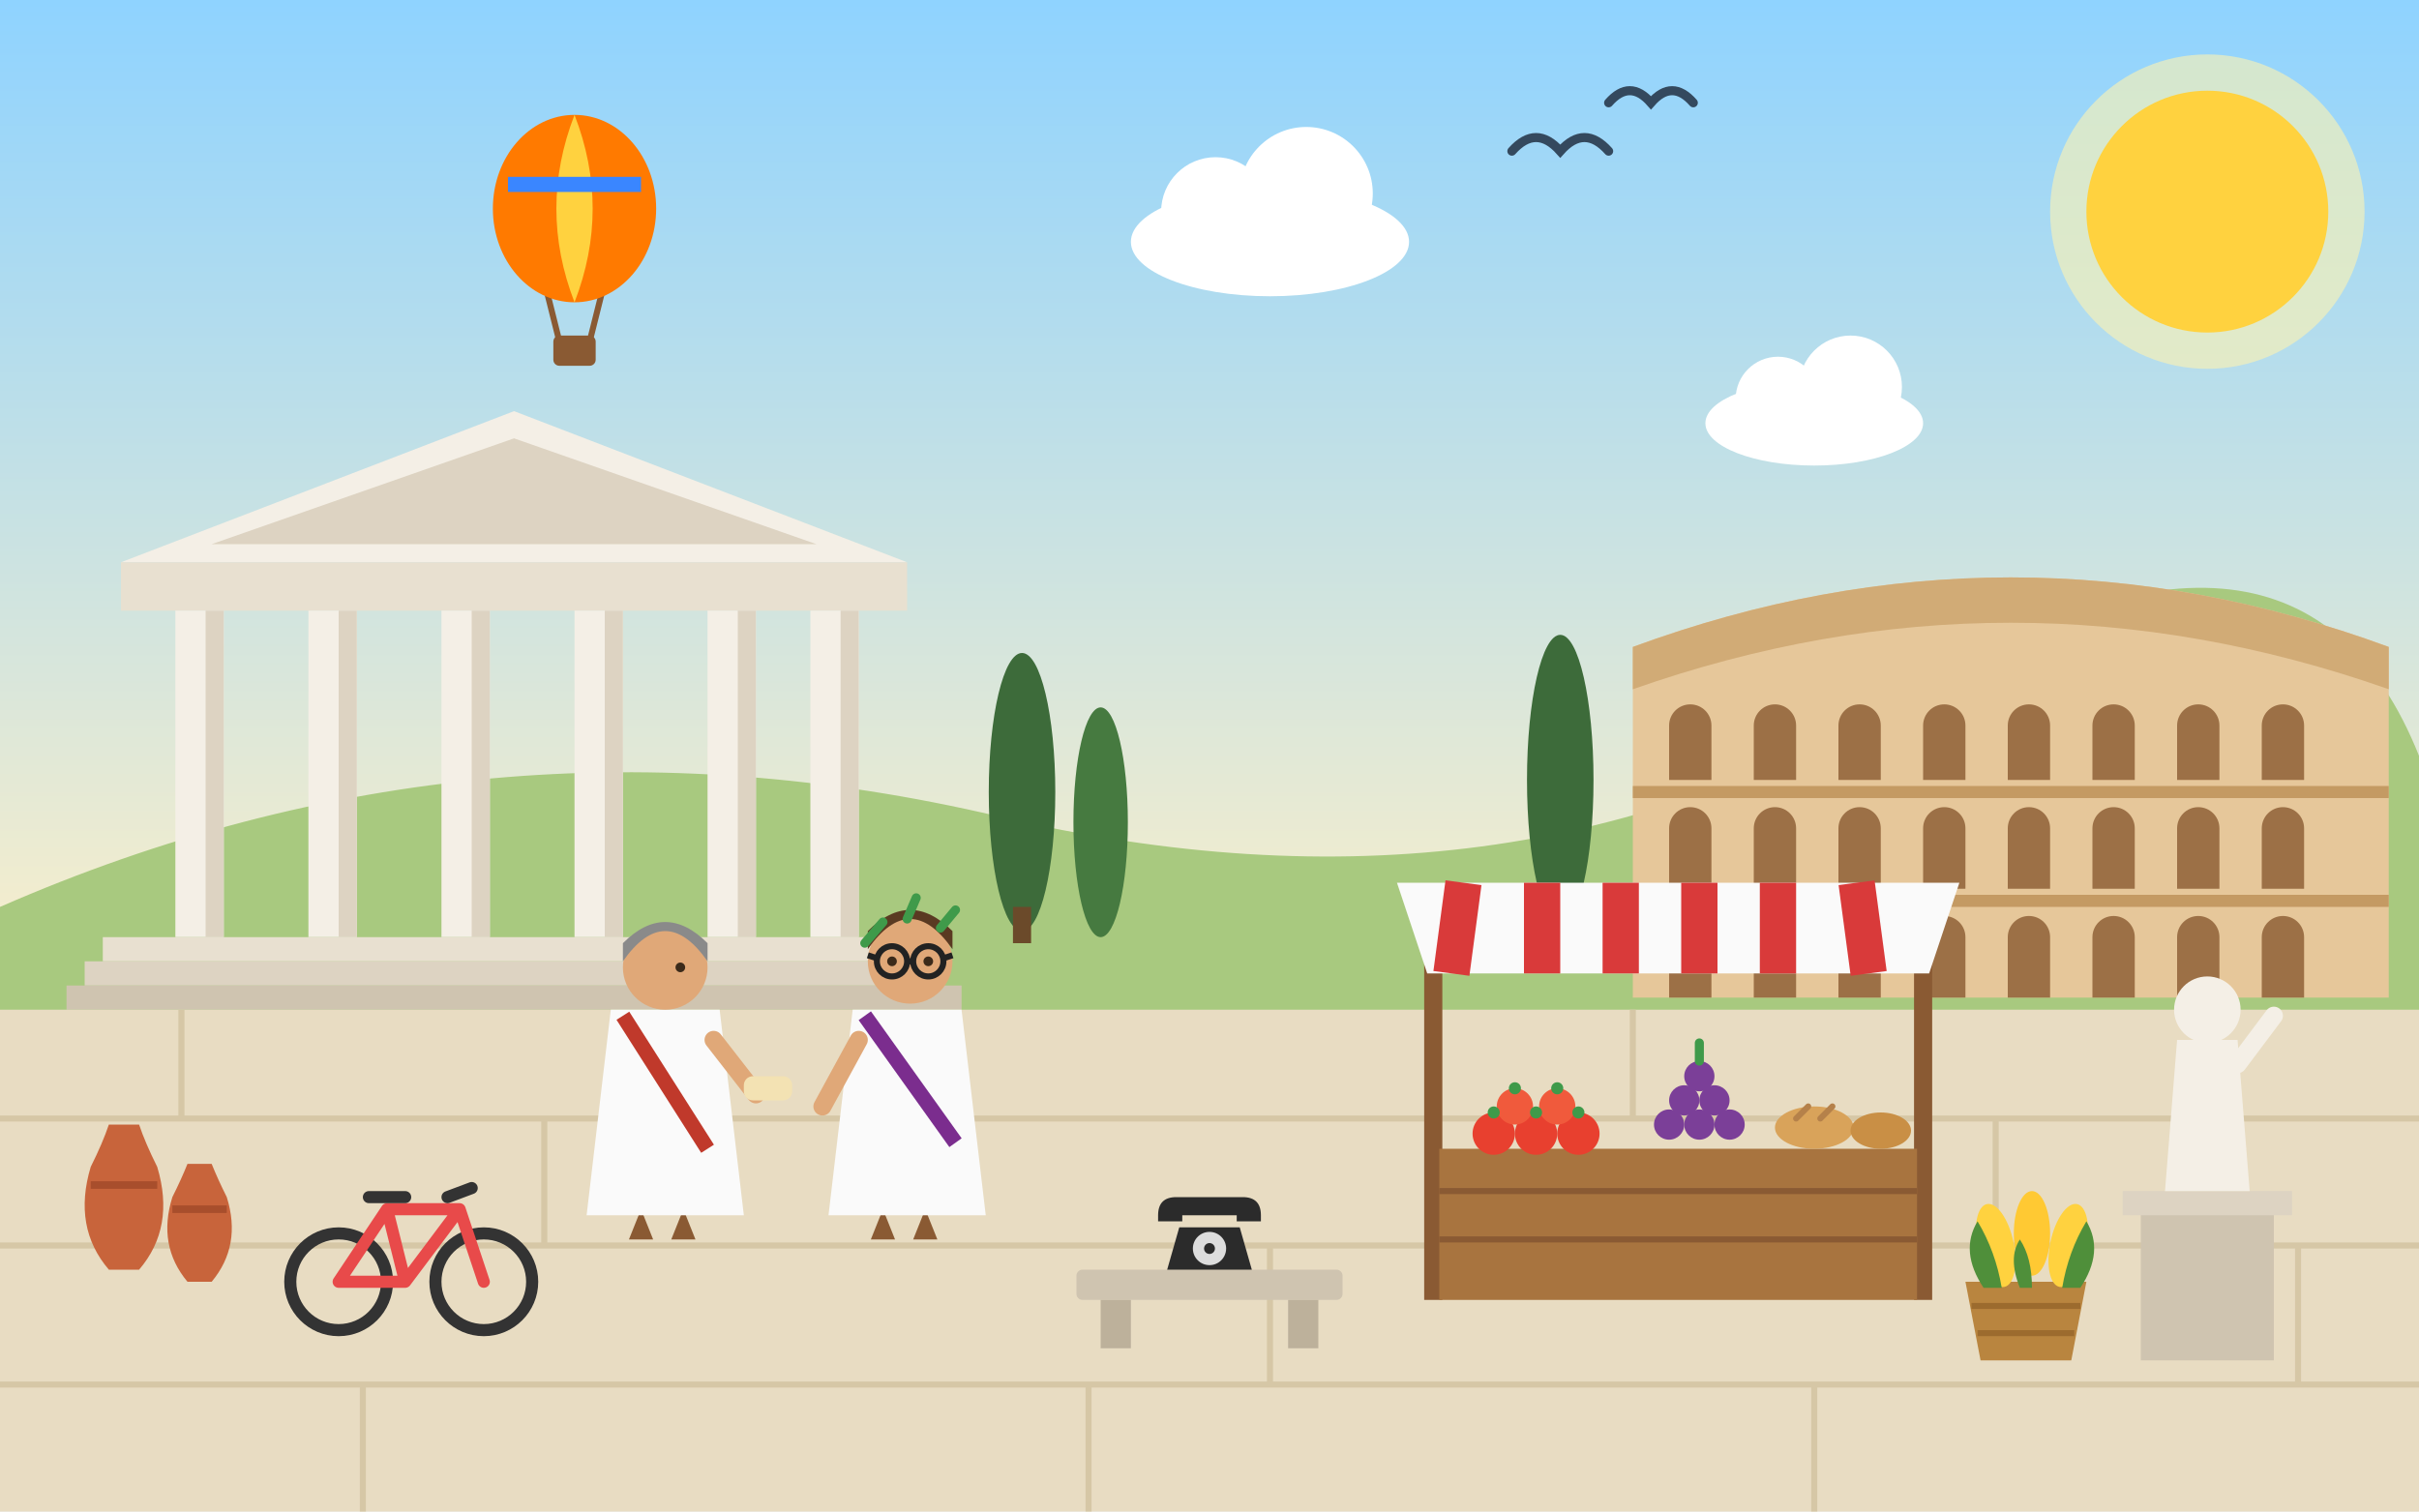
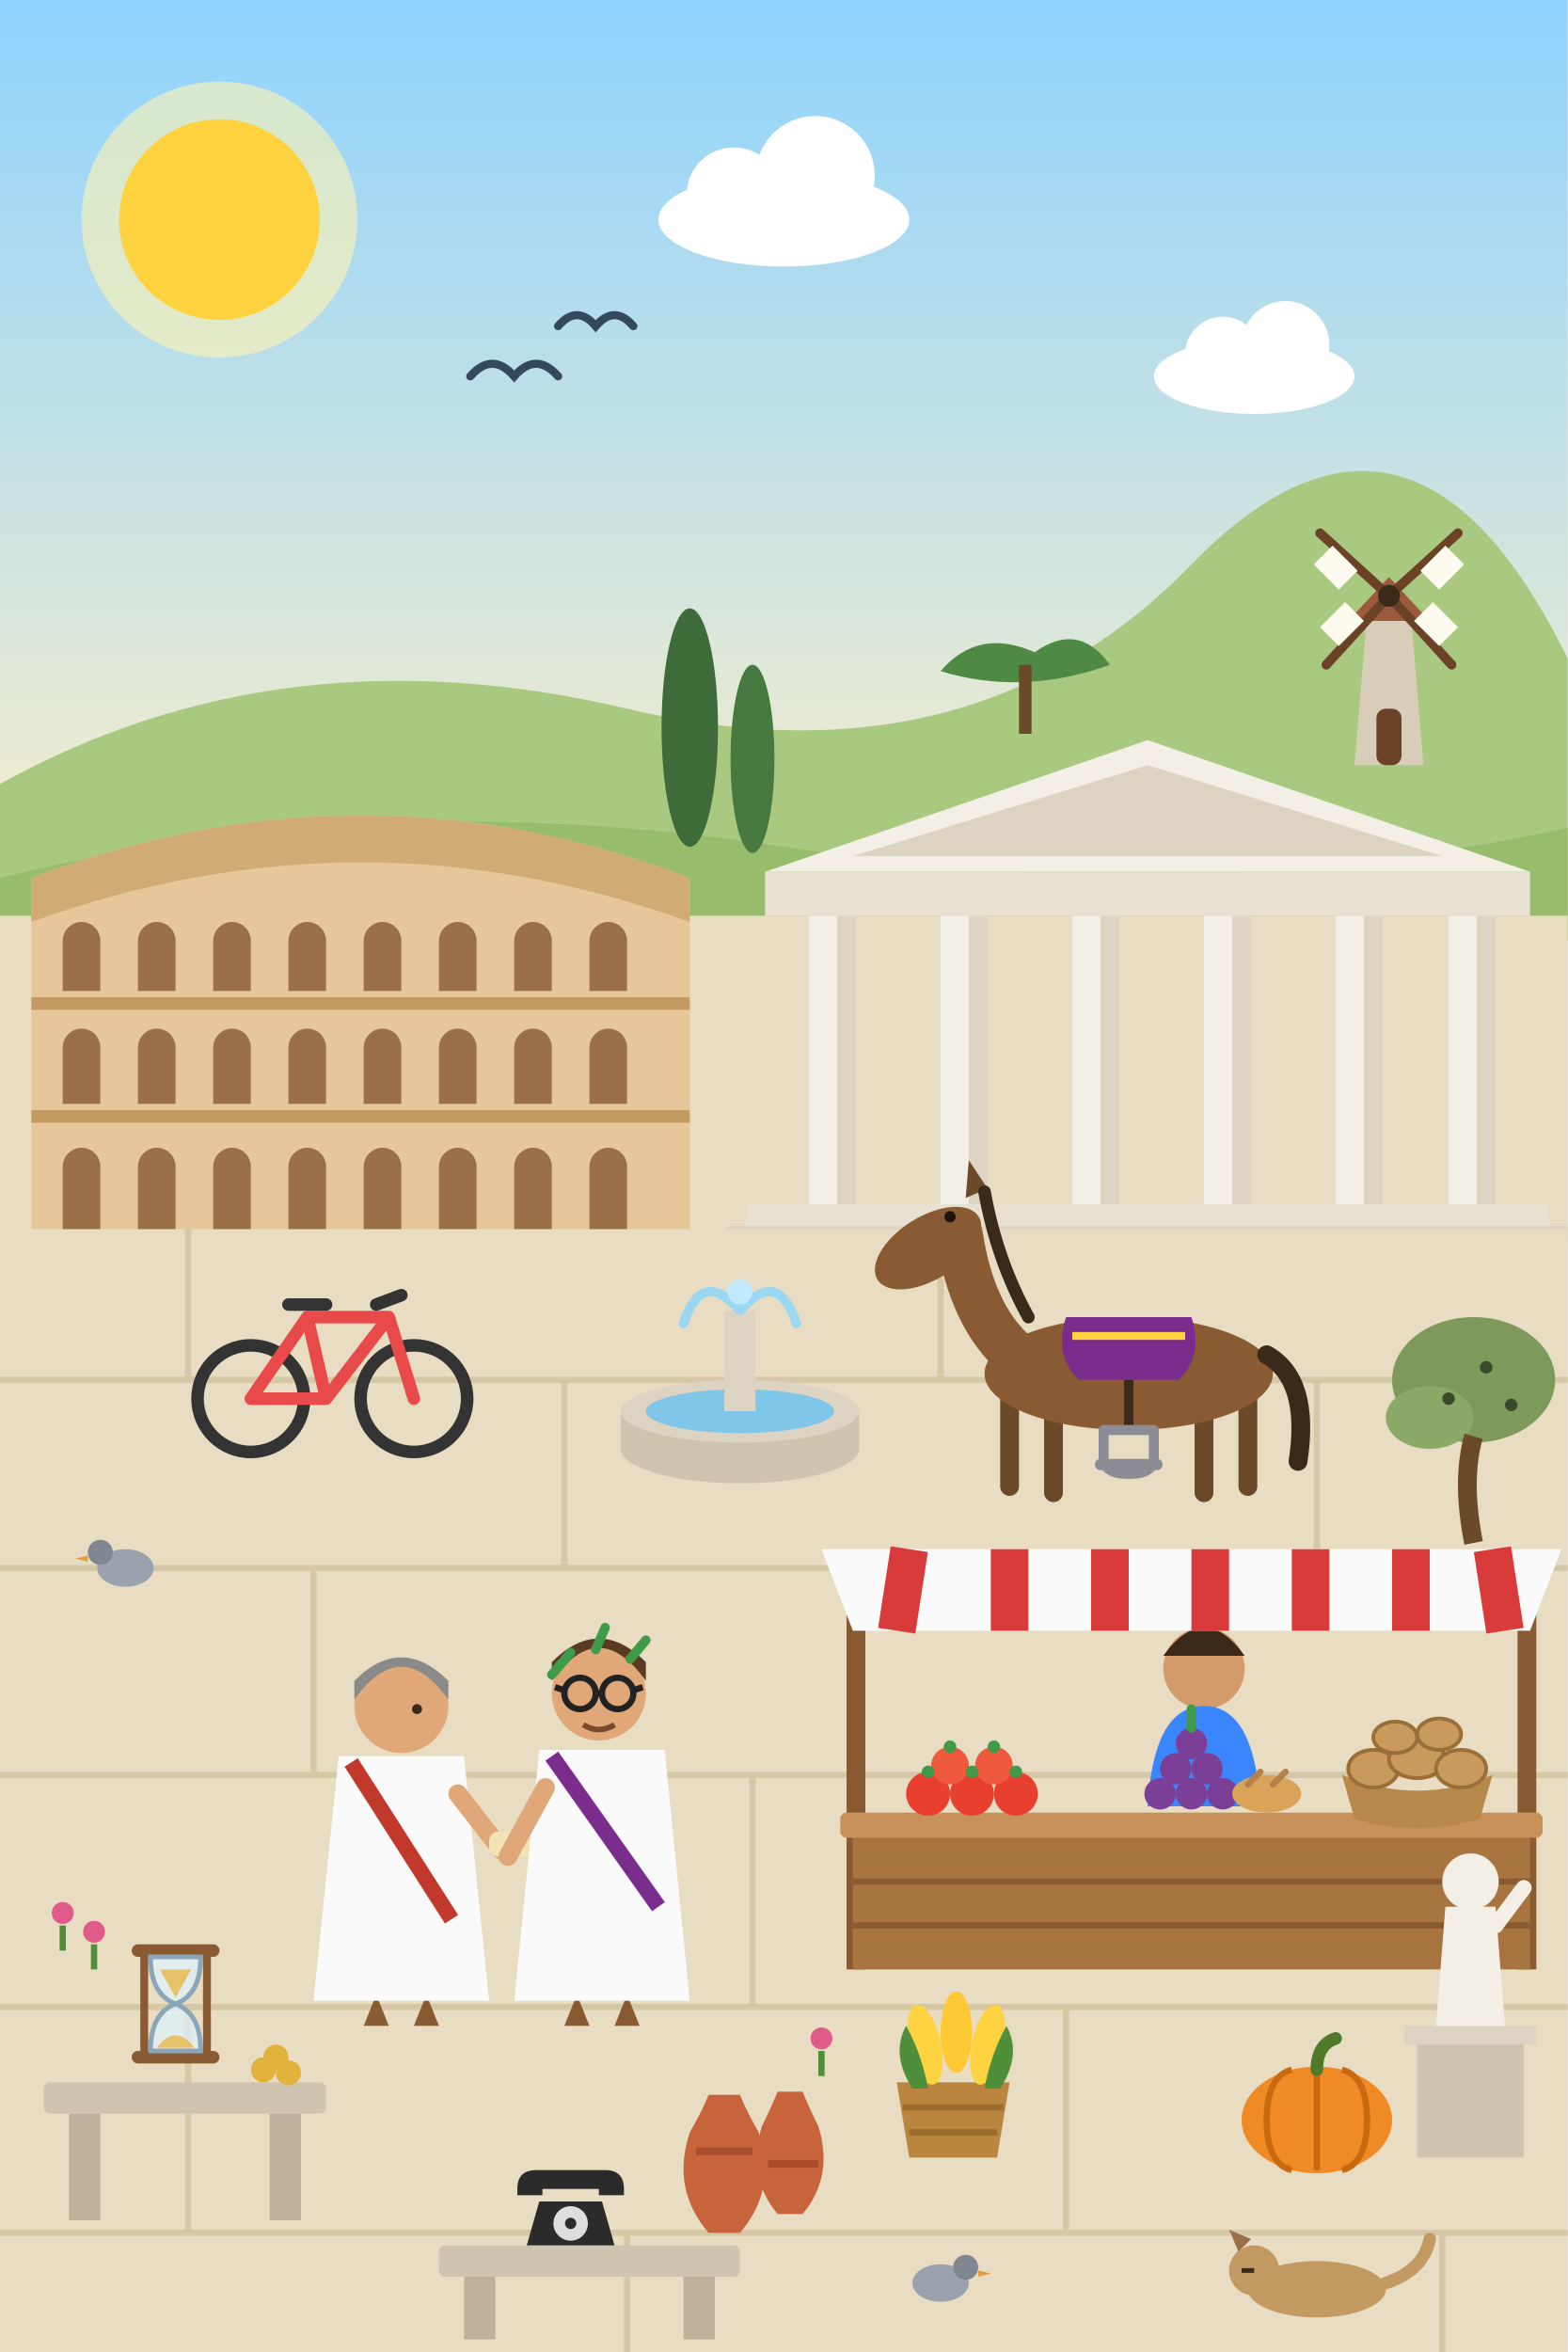
- <svg xmlns="http://www.w3.org/2000/svg" width="800" height="500" viewBox="0 0 800 500">
+ <svg xmlns="http://www.w3.org/2000/svg" width="500" height="750" viewBox="0 0 500 750">
  <defs>
    <linearGradient id="sky" x1="0" y1="0" x2="0" y2="1">
      <stop offset="0" stop-color="#8fd3ff" />
      <stop offset="1" stop-color="#fff0c8" />
    </linearGradient>
  </defs>
-   <rect width="800" height="340" fill="url(#sky)" />
-   <circle cx="730" cy="70" r="52" fill="#fff3b0" opacity="0.6" />
+   <rect width="500" height="300" fill="url(#sky)" />
+   <circle cx="70" cy="70" r="44" fill="#fff3b0" opacity="0.6" />
  <g data-anim="sun" fill="#ffd23f">
-     <circle cx="730" cy="70" r="40" />
-   </g>
-   <g data-anim="clouds">
-     <g fill="#fff">
-       <ellipse cx="420" cy="80" rx="46" ry="18" />
-       <circle cx="402" cy="70" r="18" />
-       <circle cx="432" cy="64" r="22" />
-       <ellipse cx="600" cy="140" rx="36" ry="14" />
-       <circle cx="588" cy="132" r="14" />
-       <circle cx="612" cy="128" r="17" />
+     <circle cx="70" cy="70" r="32" />
+   </g>
+   <g data-anim="clouds" fill="#fff">
+     <ellipse cx="250" cy="70" rx="40" ry="15" />
+     <circle cx="234" cy="62" r="15" />
+     <circle cx="260" cy="56" r="19" />
+     <ellipse cx="400" cy="120" rx="32" ry="12" />
+     <circle cx="390" cy="113" r="12" />
+     <circle cx="410" cy="110" r="14" />
+   </g>
+   <g data-anim="birds">
+     <path d="M150 120q7-8 14 0q7-8 14 0M178 104q6-7 12 0q6-7 12 0" fill="none" stroke="#34495e" stroke-width="2.6" stroke-linecap="round" />
+   </g>
+   <path d="M0 250q90-50 200-24t180-46 120 30V300H0Z" fill="#a8c97f" />
+   <path d="M0 280q120-30 250-10t250-6V300H0Z" fill="#97bd6c" />
+   <g data-anim="cypress-1">
+     <ellipse cx="220" cy="232" rx="9" ry="38" fill="#3d6b3a" />
+   </g>
+   <g data-anim="cypress-2">
+     <ellipse cx="240" cy="242" rx="7" ry="30" fill="#467a40" />
+   </g>
+   <path d="M300 214q12-14 30-6q14-10 24 4q-28 10-54 2Z" fill="#4f8a45" />
+   <rect x="325" y="212" width="4" height="22" fill="#6b4a2a" />
+   <rect y="292" width="500" height="104" fill="#e8dcc2" />
+   <path d="M10 392V280q105-40 210 0V392Z" fill="#e6c79a" />
+   <path d="M10 280q105-40 210 0v14q-105-38-210 0Z" fill="#d1ab76" />
+   <path d="M10 320H220M10 356H220" stroke="#c49a63" stroke-width="4" />
+   <g fill="#9c7046">
+     <path d="M20 316v-16a6 6 0 0 1 12 0v16ZM44 316v-16a6 6 0 0 1 12 0v16ZM68 316v-16a6 6 0 0 1 12 0v16ZM92 316v-16a6 6 0 0 1 12 0v16ZM116 316v-16a6 6 0 0 1 12 0v16ZM140 316v-16a6 6 0 0 1 12 0v16ZM164 316v-16a6 6 0 0 1 12 0v16ZM188 316v-16a6 6 0 0 1 12 0v16Z" />
+     <path d="M20 352v-18a6 6 0 0 1 12 0v18ZM44 352v-18a6 6 0 0 1 12 0v18ZM68 352v-18a6 6 0 0 1 12 0v18ZM92 352v-18a6 6 0 0 1 12 0v18ZM116 352v-18a6 6 0 0 1 12 0v18ZM140 352v-18a6 6 0 0 1 12 0v18ZM164 352v-18a6 6 0 0 1 12 0v18ZM188 352v-18a6 6 0 0 1 12 0v18Z" />
+     <path d="M20 392v-20a6 6 0 0 1 12 0v20ZM44 392v-20a6 6 0 0 1 12 0v20ZM68 392v-20a6 6 0 0 1 12 0v20ZM92 392v-20a6 6 0 0 1 12 0v20ZM116 392v-20a6 6 0 0 1 12 0v20ZM140 392v-20a6 6 0 0 1 12 0v20ZM164 392v-20a6 6 0 0 1 12 0v20ZM188 392v-20a6 6 0 0 1 12 0v20Z" />
+   </g>
+   <g id="windmill">
+     <path d="M432 244L436 196h14l4 48Z" fill="#d8cdb8" />
+     <path d="M430 198l13-14 13 14Z" fill="#9c5a3c" />
+     <rect x="439" y="226" width="8" height="18" rx="3" fill="#6b4226" />
+     <path d="M443 190l-22-20M443 190l22-20M443 190l-20 22M443 190l20 22" stroke="#6b4226" stroke-width="3" stroke-linecap="round" />
+     <path d="M425 174l-6 6 8 8 6-6ZM461 174l6 6-8 8-6-6ZM427 206l-6-6 8-8 6 6ZM459 206l6-6-8-8-6 6Z" fill="#fffaf0" />
+     <circle cx="443" cy="190" r="3.5" fill="#3b2a1a" />
+   </g>
+   <path d="M244 278L366 236 488 278Z" fill="#f4efe6" />
+   <path d="M272 273L366 244 460 273Z" fill="#ddd3c2" />
+   <rect x="244" y="278" width="244" height="14" fill="#e8e0d0" />
+   <g fill="#f4efe6">
+     <rect x="258" y="292" width="15" height="92" />
+     <rect x="300" y="292" width="15" height="92" />
+     <rect x="342" y="292" width="15" height="92" />
+     <rect x="384" y="292" width="15" height="92" />
+     <rect x="426" y="292" width="15" height="92" />
+     <rect x="462" y="292" width="15" height="92" />
+   </g>
+   <g fill="#ddd3c2">
+     <rect x="267" y="292" width="6" height="92" />
+     <rect x="309" y="292" width="6" height="92" />
+     <rect x="351" y="292" width="6" height="92" />
+     <rect x="393" y="292" width="6" height="92" />
+     <rect x="435" y="292" width="6" height="92" />
+     <rect x="471" y="292" width="6" height="92" />
+   </g>
+   <rect x="238" y="384" width="256" height="7" fill="#e8e0d0" />
+   <rect x="232" y="391" width="268" height="7" fill="#ddd3c2" />
+   <rect y="392" width="500" height="358" fill="#e8dcc2" />
+   <path d="M0 440H500M0 500H500M0 566H500M0 640H500M0 712H500M60 392V440M180 440V500M300 392V440M420 440V500M100 500V566M240 566V640M380 500V566M60 640V712M200 712V750M340 640V712M460 712V750" stroke="#d6c7a6" stroke-width="2" />
+   <ellipse cx="236" cy="462" rx="38" ry="11" fill="#cfc4b0" />
+   <rect x="198" y="450" width="76" height="12" fill="#cfc4b0" />
+   <ellipse cx="236" cy="450" rx="38" ry="10" fill="#ddd3c2" />
+   <ellipse cx="236" cy="450" rx="30" ry="7" fill="#7fc6e8" />
+   <rect x="231" y="418" width="10" height="32" fill="#ddd3c2" />
+   <g data-anim="fountain">
+     <path d="M236 418q-12-14-18 4M236 418q12-14 18 4" fill="none" stroke="#9ad8f2" stroke-width="3" stroke-linecap="round" />
+     <circle cx="236" cy="412" r="4" fill="#bfeaff" />
+   </g>
+   <path d="M322 474v-30M336 476v-30M384 476v-30M398 474v-30" stroke="#6b4a2a" stroke-width="6" stroke-linecap="round" />
+   <ellipse cx="360" cy="438" rx="46" ry="18" fill="#8a5a33" />
+   <g data-anim="horse-tail">
+     <path d="M404 432q14 8 10 34" fill="none" stroke="#3b2a1a" stroke-width="6" stroke-linecap="round" />
+   </g>
+   <g data-anim="horse-head">
+     <path d="M324 432q-14-12-18-38" fill="none" stroke="#8a5a33" stroke-width="15" stroke-linecap="round" />
+     <ellipse cx="296" cy="398" rx="19" ry="10" transform="rotate(-32 296 398)" fill="#8a5a33" />
+     <path d="M308 382l1-12 6 9Z" fill="#6b4a2a" />
+     <path d="M314 380q4 22 14 40" fill="none" stroke="#3b2a1a" stroke-width="4" stroke-linecap="round" />
+     <circle cx="303" cy="388" r="1.8" fill="#1f140c" />
+   </g>
+   <path d="M340 420h40q4 12-4 20h-32q-8-8-4-20Z" fill="#7b2d8e" />
+   <path d="M342 426h36" stroke="#ffd23f" stroke-width="2.5" />
+   <path d="M120 636l-4 10h8ZM136 636l4 10h-8Z" fill="#8a5a33" />
+   <path d="M108 560h40l8 78h-56Z" fill="#fafafa" />
+   <path d="M112 562l32 50" stroke="#c0392b" stroke-width="5" />
+   <g data-anim="scroll-arm">
+     <path d="M146 572l14 18" stroke="#e0a878" stroke-width="6" stroke-linecap="round" />
+     <rect x="156" y="584" width="16" height="8" rx="3" fill="#f3e2b3" />
+   </g>
+   <circle cx="128" cy="544" r="15" fill="#e0a878" />
+   <path d="M113 542q15-21 30 0v-6q-15-15-30 0Z" fill="#8a8a8a" />
+   <circle cx="133" cy="545" r="1.6" fill="#3b2a1a" />
+   <path d="M184 636l-4 10h8ZM200 636l4 10h-8Z" fill="#8a5a33" />
+   <path d="M172 558h40l8 80h-56Z" fill="#fafafa" />
+   <path d="M176 560l34 48" stroke="#7b2d8e" stroke-width="5" />
+   <path d="M174 570l-12 22" stroke="#e0a878" stroke-width="6" stroke-linecap="round" />
+   <circle cx="191" cy="540" r="15" fill="#e0a878" />
+   <path d="M176 536q15-21 30 0v-6q-15-15-30 0Z" fill="#5a3a22" />
+   <path d="M176 534l6-7M190 526l3-7M201 529l5-6" stroke="#3f9a4a" stroke-width="3" stroke-linecap="round" />
+   <path d="M186 550q5 3 10 0" stroke="#7a4a2a" stroke-width="1.8" fill="none" />
+   <rect x="270" y="500" width="6" height="128" fill="#8a5a33" />
+   <rect x="484" y="500" width="6" height="128" fill="#8a5a33" />
+   <g data-anim="seller">
+     <circle cx="384" cy="532" r="13" fill="#d39a6a" />
+     <path d="M371 528q13-18 26 0Z" fill="#3b2a1a" />
+     <path d="M366 576q2-32 18-32t18 32Z" fill="#3a86ff" />
+   </g>
+   <path d="M262 494h236l-10 26H272Z" fill="#fafafa" />
+   <path d="M290 494l-4 26M322 494v26M354 494v26M386 494v26M418 494v26M450 494v26M476 494l4 26" stroke="#d93a3a" stroke-width="12" />
+   <rect x="272" y="584" width="216" height="44" fill="#a8743f" />
+   <rect x="268" y="578" width="224" height="8" rx="2" fill="#c9915a" />
+   <path d="M272 600H488M272 614H488" stroke="#8a5a33" stroke-width="2" />
+   <g fill="#7b3f98">
+     <circle cx="370" cy="572" r="5" />
+     <circle cx="380" cy="572" r="5" />
+     <circle cx="390" cy="572" r="5" />
+     <circle cx="375" cy="564" r="5" />
+     <circle cx="385" cy="564" r="5" />
+     <circle cx="380" cy="556" r="5" />
+   </g>
+   <path d="M380 551v-6" stroke="#3f9a4a" stroke-width="3" stroke-linecap="round" />
+   <ellipse cx="404" cy="572" rx="11" ry="6" fill="#d9a35a" />
+   <path d="M398 569l4-4M406 569l4-4" stroke="#b5814a" stroke-width="2" stroke-linecap="round" />
+   <g fill="#c8643b">
+     <path d="M248 706q-10-12-5-28 3-6 5-11h8q2 5 5 11 5 16-5 28Z" />
+     <path d="M226 712q-12-14-6-32 4-7 6-12h10q2 5 6 12 6 18-6 32Z" />
+   </g>
+   <path d="M222 686h18M245 690h16" stroke="#a84e2c" stroke-width="2.5" />
+   <g data-anim="olive">
+     <ellipse cx="470" cy="440" rx="26" ry="20" fill="#7d9a5a" />
+     <ellipse cx="456" cy="452" rx="14" ry="10" fill="#8aa866" />
+     <circle cx="474" cy="436" r="2" fill="#3b4a2a" />
+     <circle cx="462" cy="446" r="2" fill="#3b4a2a" />
+     <circle cx="482" cy="448" r="2" fill="#3b4a2a" />
+   </g>
+   <path d="M470 492q-4-20 0-34" stroke="#6b4a2a" stroke-width="6" fill="none" />
+   <rect x="14" y="664" width="90" height="10" rx="2" fill="#cfc4b0" />
+   <rect x="22" y="674" width="10" height="34" fill="#bdb19b" />
+   <rect x="86" y="674" width="10" height="34" fill="#bdb19b" />
+   <g fill="#e2b33c">
+     <circle cx="84" cy="660" r="4" />
+     <circle cx="92" cy="661" r="4" />
+     <circle cx="88" cy="656" r="4" />
+   </g>
+   <rect x="140" y="716" width="96" height="10" rx="2" fill="#cfc4b0" />
+   <rect x="148" y="726" width="10" height="20" fill="#bdb19b" />
+   <rect x="218" y="726" width="10" height="20" fill="#bdb19b" />
+   <ellipse cx="420" cy="730" rx="22" ry="9" fill="#c49a63" />
+   <circle cx="400" cy="724" r="8" fill="#c49a63" />
+   <path d="M395 718l-3-7 7 3Z" fill="#9c7046" />
+   <path d="M396 724h4" stroke="#3b2a1a" stroke-width="1.5" />
+   <g data-anim="dog-tail">
+     <path d="M442 728q12-4 14-14" fill="none" stroke="#c49a63" stroke-width="4" stroke-linecap="round" />
+   </g>
+   <g data-anim="pigeon-1">
+     <ellipse cx="40" cy="500" rx="9" ry="6" fill="#9aa3ad" />
+     <circle cx="32" cy="495" r="4" fill="#7f8891" />
+     <path d="M28 496l-4 1 4 1Z" fill="#e0a040" />
+   </g>
+   <g data-anim="pigeon-2">
+     <ellipse cx="300" cy="728" rx="9" ry="6" fill="#9aa3ad" />
+     <circle cx="308" cy="723" r="4" fill="#7f8891" />
+     <path d="M312 724l4 1-4 1Z" fill="#e0a040" />
+   </g>
+   <rect x="452" y="650" width="34" height="38" fill="#cfc4b0" />
+   <rect x="448" y="646" width="42" height="6" fill="#ddd3c2" />
+   <path d="M458 646l3-38h16l3 38Z" fill="#f4efe6" />
+   <circle cx="469" cy="600" r="9" fill="#f4efe6" />
+   <path d="M477 614l9-12" stroke="#f4efe6" stroke-width="5" stroke-linecap="round" />
+   <g fill="#e05a8a">
+     <circle cx="20" cy="610" r="3.5" />
+     <circle cx="30" cy="616" r="3.5" />
+     <circle cx="262" cy="650" r="3.5" />
+   </g>
+   <path d="M20 614v8M30 620v8M262 654v8" stroke="#4f8f3a" stroke-width="2" />
+   <g id="bicycle" fill="none" stroke-linecap="round" stroke-linejoin="round">
+     <circle cx="80" cy="446" r="17" stroke="#333" stroke-width="4" />
+     <circle cx="132" cy="446" r="17" stroke="#333" stroke-width="4" />
+     <path d="M80 446L104 446 98 420ZM98 420L124 420 104 446M124 420L132 446" stroke="#e84a4a" stroke-width="4" />
+     <path d="M92 416h12M120 416l8-3" stroke="#333" stroke-width="4" />
+   </g>
+   <g id="stirrups">
+     <path d="M360 440v16" stroke="#3b2a1a" stroke-width="3" />
+     <path d="M352 456h16v9q0 5-8 5t-8-5Z" fill="none" stroke="#8c8c96" stroke-width="3.2" stroke-linejoin="round" />
+     <path d="M351 467h18" stroke="#8c8c96" stroke-width="3.6" stroke-linecap="round" />
+   </g>
+   <g id="glasses" fill="none" stroke="#222" stroke-width="2">
+     <circle cx="185" cy="540" r="5" />
+     <circle cx="197" cy="540" r="5" />
+     <path d="M190 540h2M180 539l-3-1M202 539l3-1" />
+   </g>
+   <g id="tomatoes">
+     <circle cx="296" cy="572" r="7" fill="#e8402f" />
+     <circle cx="310" cy="572" r="7" fill="#e8402f" />
+     <circle cx="324" cy="572" r="7" fill="#e8402f" />
+     <circle cx="303" cy="563" r="6" fill="#f05a3c" />
+     <circle cx="317" cy="563" r="6" fill="#f05a3c" />
+     <g fill="#3f9a4a">
+       <circle cx="296" cy="565" r="2" />
+       <circle cx="310" cy="565" r="2" />
+       <circle cx="324" cy="565" r="2" />
+       <circle cx="303" cy="557" r="2" />
+       <circle cx="317" cy="557" r="2" />
    </g>
  </g>
-   <g data-anim="birds">
-     <path d="M500 50q8-9 16 0q8-9 16 0M532 34q7-8 14 0q7-8 14 0" fill="none" stroke="#34495e" stroke-width="3" stroke-linecap="round" />
-   </g>
-   <path d="M0 300q160-70 330-30t300-40 170 20V340H0Z" fill="#a8c97f" />
-   <g data-anim="cypress-1">
-     <ellipse cx="338" cy="262" rx="11" ry="46" fill="#3d6b3a" />
-   </g>
-   <g data-anim="cypress-2">
-     <ellipse cx="364" cy="272" rx="9" ry="38" fill="#467a40" />
-   </g>
-   <g data-anim="cypress-3">
-     <ellipse cx="516" cy="258" rx="11" ry="48" fill="#3d6b3a" />
-   </g>
-   <rect x="335" y="300" width="6" height="12" fill="#6b4a2a" />
-   <rect x="513" y="298" width="6" height="14" fill="#6b4a2a" />
-   <path d="M540 330V214q125-46 250 0V330Z" fill="#e6c79a" />
-   <path d="M540 214q125-46 250 0v14q-125-44-250 0Z" fill="#d1ab76" />
-   <path d="M540 262H790M540 298H790" stroke="#c49a63" stroke-width="4" />
-   <g fill="#9c7046">
-     <path d="M552 258v-18a7 7 0 0 1 14 0v18ZM580 258v-18a7 7 0 0 1 14 0v18ZM608 258v-18a7 7 0 0 1 14 0v18ZM636 258v-18a7 7 0 0 1 14 0v18ZM664 258v-18a7 7 0 0 1 14 0v18ZM692 258v-18a7 7 0 0 1 14 0v18ZM720 258v-18a7 7 0 0 1 14 0v18ZM748 258v-18a7 7 0 0 1 14 0v18Z" />
-     <path d="M552 294v-20a7 7 0 0 1 14 0v20ZM580 294v-20a7 7 0 0 1 14 0v20ZM608 294v-20a7 7 0 0 1 14 0v20ZM636 294v-20a7 7 0 0 1 14 0v20ZM664 294v-20a7 7 0 0 1 14 0v20ZM692 294v-20a7 7 0 0 1 14 0v20ZM720 294v-20a7 7 0 0 1 14 0v20ZM748 294v-20a7 7 0 0 1 14 0v20Z" />
-     <path d="M552 330v-20a7 7 0 0 1 14 0v20ZM580 330v-20a7 7 0 0 1 14 0v20ZM608 330v-20a7 7 0 0 1 14 0v20ZM636 330v-20a7 7 0 0 1 14 0v20ZM664 330v-20a7 7 0 0 1 14 0v20ZM692 330v-20a7 7 0 0 1 14 0v20ZM720 330v-20a7 7 0 0 1 14 0v20ZM748 330v-20a7 7 0 0 1 14 0v20Z" />
-   </g>
-   <path d="M40 186L170 136 300 186Z" fill="#f4efe6" />
-   <path d="M70 180L170 145 270 180Z" fill="#ddd3c2" />
-   <rect x="40" y="186" width="260" height="16" fill="#e8e0d0" />
-   <g fill="#f4efe6">
-     <rect x="58" y="202" width="16" height="108" />
-     <rect x="102" y="202" width="16" height="108" />
-     <rect x="146" y="202" width="16" height="108" />
-     <rect x="190" y="202" width="16" height="108" />
-     <rect x="234" y="202" width="16" height="108" />
-     <rect x="268" y="202" width="16" height="108" />
-   </g>
-   <g fill="#ddd3c2">
-     <rect x="68" y="202" width="6" height="108" />
-     <rect x="112" y="202" width="6" height="108" />
-     <rect x="156" y="202" width="6" height="108" />
-     <rect x="200" y="202" width="6" height="108" />
-     <rect x="244" y="202" width="6" height="108" />
-     <rect x="278" y="202" width="6" height="108" />
-   </g>
-   <rect x="34" y="310" width="272" height="8" fill="#e8e0d0" />
-   <rect x="28" y="318" width="284" height="8" fill="#ddd3c2" />
-   <rect x="22" y="326" width="296" height="8" fill="#cfc4b0" />
-   <rect y="334" width="800" height="166" fill="#e8dcc2" />
-   <path d="M0 370H800M0 412H800M0 458H800M60 334V370M180 370V412M300 334V370M420 412V458M540 334V370M660 370V412M760 412V458M120 458V500M360 458V500M600 458V500" stroke="#d6c7a6" stroke-width="2" />
-   <g fill="#c8643b">
-     <path d="M36 420q-12-14-6-34 4-8 6-14h10q2 6 6 14 6 20-6 34Z" />
-     <path d="M62 424q-10-12-5-28 3-6 5-11h8q2 5 5 11 5 16-5 28Z" />
-   </g>
-   <path d="M30 392h22M57 400h18" stroke="#a84e2c" stroke-width="2.5" />
-   <path d="M212 400l-4 10h8ZM226 400l4 10h-8Z" fill="#8a5a33" />
-   <path d="M202 334h36l8 68h-52Z" fill="#fafafa" />
-   <path d="M206 336l28 44" stroke="#c0392b" stroke-width="5" />
-   <g data-anim="scroll-arm">
-     <path d="M236 344l14 18" stroke="#e0a878" stroke-width="6" stroke-linecap="round" />
-     <rect x="246" y="356" width="16" height="8" rx="3" fill="#f3e2b3" />
-   </g>
-   <circle cx="220" cy="320" r="14" fill="#e0a878" />
-   <path d="M206 318q14-20 28 0v-6q-14-14-28 0Z" fill="#8a8a8a" />
-   <circle cx="225" cy="320" r="1.6" fill="#3b2a1a" />
-   <path d="M292 400l-4 10h8ZM306 400l4 10h-8Z" fill="#8a5a33" />
-   <path d="M282 334h36l8 68h-52Z" fill="#fafafa" />
-   <path d="M286 336l30 42" stroke="#7b2d8e" stroke-width="5" />
-   <path d="M284 344l-12 22" stroke="#e0a878" stroke-width="6" stroke-linecap="round" />
-   <circle cx="301" cy="318" r="14" fill="#e0a878" />
-   <path d="M287 314q14-20 28 0v-6q-14-14-28 0Z" fill="#5a3a22" />
-   <path d="M286 312l6-7M300 304l3-7M311 307l5-6" stroke="#3f9a4a" stroke-width="3" stroke-linecap="round" />
-   <circle cx="295" cy="318" r="1.6" fill="#3b2a1a" />
-   <circle cx="307" cy="318" r="1.6" fill="#3b2a1a" />
-   <rect x="356" y="420" width="88" height="10" rx="2" fill="#cfc4b0" />
-   <rect x="364" y="430" width="10" height="16" fill="#bdb19b" />
-   <rect x="426" y="430" width="10" height="16" fill="#bdb19b" />
-   <rect x="471" y="300" width="6" height="130" fill="#8a5a33" />
-   <rect x="633" y="300" width="6" height="130" fill="#8a5a33" />
-   <path d="M462 292h186l-10 30H472Z" fill="#fafafa" />
-   <path d="M484 292l-4 30M510 292v30M536 292v30M562 292v30M588 292v30M614 292l4 30" stroke="#d93a3a" stroke-width="12" />
-   <rect x="476" y="380" width="158" height="50" fill="#a8743f" />
-   <path d="M476 394H634M476 410H634" stroke="#8a5a33" stroke-width="2" />
-   <g fill="#7b3f98">
-     <circle cx="552" cy="372" r="5" />
-     <circle cx="562" cy="372" r="5" />
-     <circle cx="572" cy="372" r="5" />
-     <circle cx="557" cy="364" r="5" />
-     <circle cx="567" cy="364" r="5" />
-     <circle cx="562" cy="356" r="5" />
-   </g>
-   <path d="M562 351v-6" stroke="#3f9a4a" stroke-width="3" stroke-linecap="round" />
-   <ellipse cx="600" cy="373" rx="13" ry="7" fill="#d9a35a" />
-   <ellipse cx="622" cy="374" rx="10" ry="6" fill="#c98f45" />
-   <path d="M594 370l4-4M602 370l4-4" stroke="#b5814a" stroke-width="2" stroke-linecap="round" />
-   <rect x="708" y="400" width="44" height="50" fill="#cfc4b0" />
-   <rect x="702" y="394" width="56" height="8" fill="#ddd3c2" />
-   <path d="M716 394l4-50h20l4 50Z" fill="#f4efe6" />
-   <circle cx="730" cy="334" r="11" fill="#f4efe6" />
-   <path d="M740 352l12-16" stroke="#f4efe6" stroke-width="6" stroke-linecap="round" />
-   <g id="balloon" transform="translate(0 -15)">
-     <path d="M181 112l4 16M199 112l-4 16" stroke="#8a5a33" stroke-width="2" />
-     <ellipse cx="190" cy="84" rx="27" ry="31" fill="#ff7a00" />
-     <path d="M190 53q-12 31 0 62q12-31 0-62Z" fill="#ffd23f" />
-     <path d="M168 76h44" stroke="#3a86ff" stroke-width="5" />
-     <rect x="183" y="126" width="14" height="10" rx="2" fill="#8a5a33" />
-   </g>
-   <g id="bicycle" fill="none" stroke-linecap="round" stroke-linejoin="round">
-     <circle cx="112" cy="424" r="16" stroke="#333" stroke-width="4" />
-     <circle cx="160" cy="424" r="16" stroke="#333" stroke-width="4" />
-     <path d="M112 424L134 424 128 400ZM128 400L152 400 134 424M152 400L160 424" stroke="#e84a4a" stroke-width="4" />
-     <path d="M122 396h12M148 396l8-3" stroke="#333" stroke-width="4" />
-   </g>
-   <g id="glasses" fill="none" stroke="#222" stroke-width="2">
-     <circle cx="295" cy="318" r="5" />
-     <circle cx="307" cy="318" r="5" />
-     <path d="M300 318h2M290 317l-3-1M312 317l3-1" />
-   </g>
-   <g id="tomatoes">
-     <circle cx="494" cy="375" r="7" fill="#e8402f" />
-     <circle cx="508" cy="375" r="7" fill="#e8402f" />
-     <circle cx="522" cy="375" r="7" fill="#e8402f" />
-     <circle cx="501" cy="366" r="6" fill="#f05a3c" />
-     <circle cx="515" cy="366" r="6" fill="#f05a3c" />
-     <g fill="#3f9a4a">
-       <circle cx="494" cy="368" r="2" />
-       <circle cx="508" cy="368" r="2" />
-       <circle cx="522" cy="368" r="2" />
-       <circle cx="501" cy="360" r="2" />
-       <circle cx="515" cy="360" r="2" />
+   <g id="potatoes">
+     <path d="M428 566q24 10 48 0l-4 14q-20 6-40 0Z" fill="#b8874a" />
+     <g fill="#c99a5b" stroke="#9a6e38" stroke-width="1.2">
+       <ellipse cx="438" cy="564" rx="8" ry="6" />
+       <ellipse cx="452" cy="561" rx="9" ry="6" />
+       <ellipse cx="466" cy="564" rx="8" ry="6" />
+       <ellipse cx="445" cy="554" rx="7" ry="5" />
+       <ellipse cx="459" cy="553" rx="7" ry="5" />
    </g>
  </g>
+   <g id="hourglass">
+     <path d="M44 622h24M44 656h24" stroke="#8a5a33" stroke-width="4" stroke-linecap="round" />
+     <path d="M48 624q0 12 8 15q-8 3-8 15h16q0-12-8-15q8-3 8-15Z" fill="#dff2ff" fill-opacity="0.7" stroke="#8aa6b8" stroke-width="1.5" />
+     <path d="M51 628h10l-5 9ZM50 653q6-8 12 0Z" fill="#e8c26a" />
+     <path d="M46 624v32M66 624v32" stroke="#8a5a33" stroke-width="2.5" />
+   </g>
+   <g id="corn">
+     <path d="M286 664h36l-4 24h-28Z" fill="#b9853f" />
+     <path d="M288 672h32M290 680h28" stroke="#9c6b2e" stroke-width="2" />
+     <ellipse cx="295" cy="652" rx="5" ry="13" fill="#ffd23f" transform="rotate(-12 295 652)" />
+     <ellipse cx="305" cy="648" rx="5" ry="13" fill="#ffc933" />
+     <ellipse cx="315" cy="652" rx="5" ry="13" fill="#ffd23f" transform="rotate(12 315 652)" />
+     <path d="M291 666q-7-11-2-20q5 9 7 20ZM319 666q7-11 2-20q-5 9-7 20Z" fill="#4f8f3a" />
+   </g>
+   <g id="pumpkin">
+     <ellipse cx="420" cy="676" rx="24" ry="17" fill="#f08a24" />
+     <path d="M404 676q0-14 8-16M420 660v32M436 676q0-14-8-16M404 676q0 14 8 16M436 676q0 14-8 16" fill="none" stroke="#c96a12" stroke-width="2" />
+     <path d="M420 660q0-8 6-10" stroke="#4f7a2a" stroke-width="4" stroke-linecap="round" fill="none" />
+   </g>
  <g id="telephone">
-     <path d="M386 420l4-14h20l4 14Z" fill="#2b2b2b" />
-     <circle cx="400" cy="413" r="5.5" fill="#ddd" />
-     <circle cx="400" cy="413" r="1.8" fill="#2b2b2b" />
-     <path d="M383 402q0-6 6-6h22q6 0 6 6v2h-8v-2h-18v2h-8Z" fill="#2b2b2b" />
-   </g>
-   <g id="corn">
-     <path d="M650 424h40l-5 26h-30Z" fill="#b9853f" />
-     <path d="M652 432h36M654 441h32" stroke="#9c6b2e" stroke-width="2" />
-     <ellipse cx="660" cy="412" rx="6" ry="14" fill="#ffd23f" transform="rotate(-12 660 412)" />
-     <ellipse cx="672" cy="408" rx="6" ry="14" fill="#ffc933" />
-     <ellipse cx="684" cy="412" rx="6" ry="14" fill="#ffd23f" transform="rotate(12 684 412)" />
-     <path d="M656 426q-8-12-2-22q6 10 8 22ZM688 426q8-12 2-22q-6 10-8 22ZM668 426q-4-10 0-16q4 6 4 16Z" fill="#4f8f3a" />
+     <path d="M168 716l4-14h20l4 14Z" fill="#2b2b2b" />
+     <circle cx="182" cy="709" r="5.5" fill="#ddd" />
+     <circle cx="182" cy="709" r="1.8" fill="#2b2b2b" />
+     <path d="M165 698q0-6 6-6h22q6 0 6 6v2h-8v-2h-18v2h-8Z" fill="#2b2b2b" />
  </g>
</svg>
